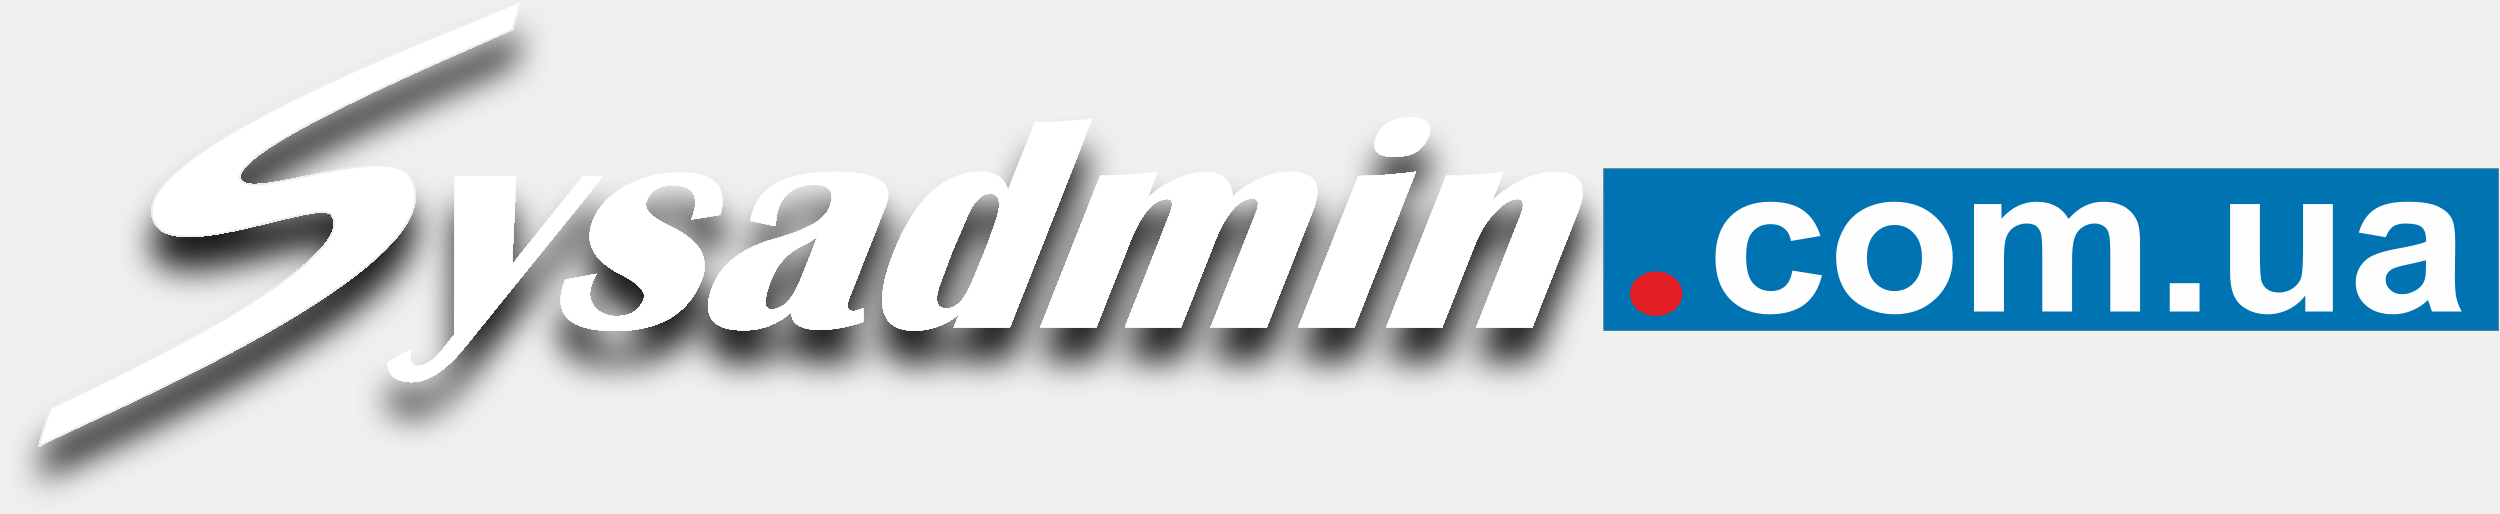
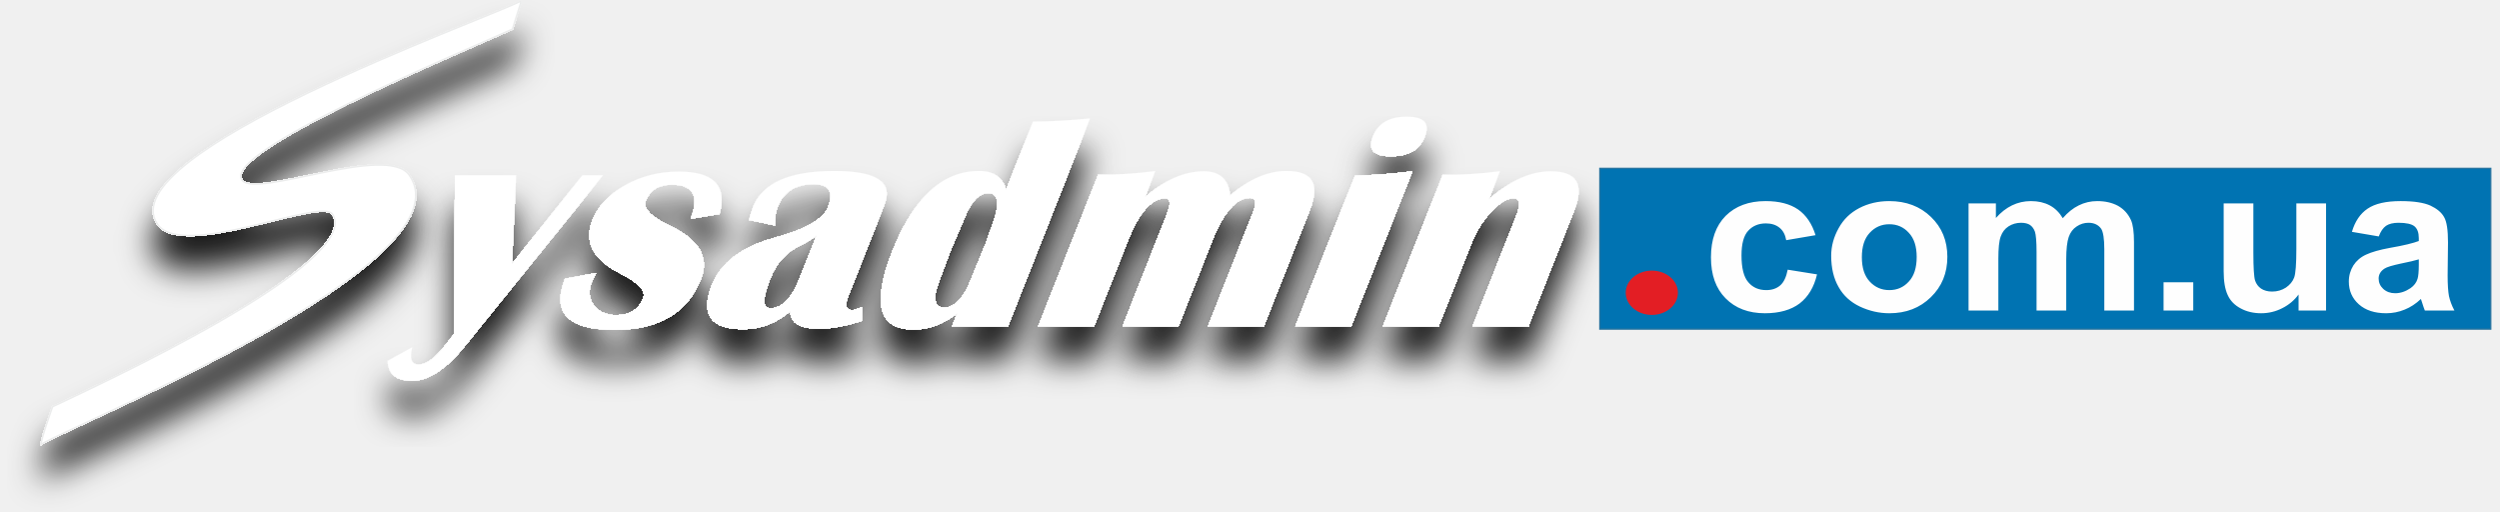
- <svg xmlns="http://www.w3.org/2000/svg" width="302" height="62" viewBox="0 0 302 62" fill="none">
+ <svg xmlns="http://www.w3.org/2000/svg" width="303" height="62" viewBox="0 0 303 62" fill="none">
  <g filter="url(#filter0_d_430_27)">
-     <path fill-rule="evenodd" clip-rule="evenodd" d="M62.896 0.369V0.167C58.161 2.542 13.172 18.624 18.848 27.127C21.835 31.599 38.774 23.829 40.118 25.977C43.792 31.902 11.559 46.734 6.167 49.298C6.167 49.298 4.778 53.139 4.778 53.834C8.841 51.345 56.862 31.889 49.379 21.214C46.705 17.386 30.753 24.107 29.11 21.833C26.63 18.435 54.905 6.66 61.895 3.527L62.896 0.369Z" fill="white" />
-     <path fill-rule="evenodd" clip-rule="evenodd" d="M62.896 0.369V0.167C58.161 2.542 13.172 18.624 18.848 27.127C21.835 31.599 38.774 23.829 40.118 25.977C43.792 31.902 11.559 46.734 6.167 49.298C6.167 49.298 4.778 53.139 4.778 53.834C8.841 51.345 56.862 31.889 49.379 21.214C46.705 17.386 30.753 24.107 29.11 21.833C26.63 18.435 54.905 6.66 61.895 3.527L62.896 0.369Z" stroke="#EBECEC" stroke-width="0.161" stroke-miterlimit="22.926" />
+     <path fill-rule="evenodd" clip-rule="evenodd" d="M63.118 0.369V0.167C58.383 2.542 13.394 18.624 19.07 27.127C22.058 31.599 38.996 23.829 40.34 25.977C44.014 31.902 11.781 46.734 6.389 49.298C6.389 49.298 5 53.139 5 53.834C9.063 51.345 57.084 31.889 49.601 21.214C46.927 17.386 30.975 24.107 29.332 21.833C26.852 18.435 55.127 6.66 62.118 3.527L63.118 0.369Z" fill="white" />
+     <path fill-rule="evenodd" clip-rule="evenodd" d="M63.118 0.369V0.167C58.383 2.542 13.394 18.624 19.07 27.127C22.058 31.599 38.996 23.829 40.34 25.977C44.014 31.902 11.781 46.734 6.389 49.298C6.389 49.298 5 53.139 5 53.834C9.063 51.345 57.084 31.889 49.601 21.214C46.927 17.386 30.975 24.107 29.332 21.833C26.852 18.435 55.127 6.66 62.118 3.527L63.118 0.369Z" stroke="#EBECEC" stroke-width="0.161" stroke-miterlimit="22.926" />
  </g>
  <g filter="url(#filter1_d_430_27)">
-     <path d="M72.889 21.24L56.175 41.895C53.875 44.738 51.739 46.153 49.752 46.153C47.825 46.153 46.839 45.344 46.78 43.74L49.767 42.085C49.394 43.475 49.648 44.182 50.514 44.182C51.485 44.182 52.59 43.374 53.845 41.757L54.86 40.443L54.935 21.24H62.359L61.851 32.004L70.394 21.24H72.889ZM87.019 25.939L83.524 26.508C84.614 23.766 83.852 22.389 81.239 22.389C79.64 22.389 78.595 23.034 78.087 24.322C77.713 25.27 78.684 26.28 80.999 27.367C84.54 29.06 85.794 31.195 84.778 33.785C83.135 37.916 79.655 39.975 74.308 39.975C68.662 39.975 66.645 37.916 68.288 33.785L72.037 33.09C71.828 33.494 71.664 33.873 71.515 34.227C71.097 35.288 71.186 36.223 71.784 37.006C72.381 37.802 73.292 38.194 74.517 38.194C76.145 38.194 77.236 37.524 77.773 36.16C78.132 35.25 77.206 34.252 75.01 33.141C71.709 31.473 70.574 29.338 71.604 26.71C72.291 24.979 73.606 23.564 75.578 22.453C77.519 21.353 79.7 20.797 82.075 20.797C86.317 20.797 87.96 22.516 87.019 25.939ZM104.256 38.889C102.359 39.52 100.626 39.836 99.058 39.836C96.743 39.836 95.593 39.116 95.608 37.701C93.905 39.167 92.008 39.899 89.887 39.899C85.958 39.899 84.689 38.118 86.108 34.53C87.183 31.814 89.737 29.894 93.77 28.807C97.475 27.784 99.611 26.558 100.178 25.131C100.91 23.261 100.342 22.326 98.43 22.326C96.25 22.326 94.786 23.236 94.069 25.042C93.845 25.611 93.725 26.369 93.711 27.304L90.604 26.672C90.738 26.104 90.903 25.573 91.097 25.068C92.247 22.175 95.518 20.722 100.925 20.722C106.063 20.722 108.095 22.073 107.019 24.777L102.628 35.882C102.18 37.032 102.329 37.6 103.091 37.6C103.315 37.6 103.718 37.474 104.271 37.209L104.256 38.889ZM98.789 28.542C98.177 29.009 97.534 29.401 96.862 29.717C95.144 30.513 93.92 31.852 93.173 33.747C92.217 36.172 92.217 37.373 93.173 37.373C94.592 37.373 95.772 36.185 96.713 33.785L98.789 28.542ZM131.933 14.354L121.986 39.533H115.234L115.862 37.954C114.189 39.28 112.411 39.937 110.514 39.937C106.332 39.937 105.481 36.779 107.975 30.475C110.544 23.968 114.039 20.722 118.49 20.722C120.238 20.722 121.328 21.48 121.762 23.008L125.033 14.733C127.064 14.733 129.364 14.607 131.933 14.354ZM119.611 23.4C118.475 23.4 117.505 24.423 116.698 26.47L115.04 30.349L113.711 33.886C112.815 36.135 113.009 37.272 114.293 37.272C115.548 37.272 116.608 36.16 117.475 33.949L119.312 29.489L120.387 26.432C121 24.411 120.731 23.4 119.611 23.4ZM153.009 39.533H146.258L151.695 25.8C152.173 24.6 152.053 23.994 151.321 23.994C149.648 23.994 148.125 25.725 146.751 29.174L142.658 39.533H135.907L141.224 26.091C141.777 24.714 141.717 24.032 141.075 24.032C139.402 24.032 137.878 25.75 136.519 29.199L132.426 39.533H125.675L132.934 21.189C135.205 21.189 137.52 21.038 139.85 20.734L138.61 23.893C141.03 21.796 143.405 20.76 145.735 20.76C147.677 20.76 148.752 21.745 148.916 23.703C151.217 21.72 153.502 20.722 155.772 20.722C158.894 20.722 159.835 22.263 158.625 25.346L153.009 39.533ZM170.335 14.14C172.442 14.14 173.173 14.936 172.546 16.54C171.904 18.145 170.545 18.94 168.439 18.94C166.347 18.94 165.615 18.145 166.243 16.54C166.885 14.936 168.244 14.14 170.335 14.14ZM156.848 39.533L164.077 21.265C166.183 21.265 168.498 21.088 171.023 20.76L163.599 39.533H156.848ZM185.093 39.533H178.342L183.659 26.104C184.197 24.727 184.077 24.032 183.3 24.032C182.494 24.032 181.598 24.575 180.567 25.661C179.551 26.748 178.76 28.037 178.177 29.515L174.204 39.533H167.468L174.712 21.202C177.027 21.202 179.342 21.063 181.642 20.747L180.283 24.183C182.867 21.897 185.377 20.76 187.796 20.76C190.948 20.76 191.904 22.326 190.664 25.447L185.093 39.533Z" fill="white" />
+     <path d="M73.111 21.24L56.397 41.895C54.097 44.738 51.961 46.153 49.974 46.153C48.047 46.153 47.062 45.344 47.002 43.74L49.989 42.085C49.616 43.475 49.87 44.182 50.736 44.182C51.707 44.182 52.812 43.374 54.067 41.757L55.083 40.443L55.157 21.24H62.581L62.073 32.004L70.617 21.24H73.111ZM87.241 25.939L83.746 26.508C84.836 23.766 84.075 22.389 81.461 22.389C79.862 22.389 78.817 23.034 78.309 24.322C77.936 25.27 78.906 26.28 81.222 27.367C84.762 29.06 86.016 31.195 85.001 33.785C83.358 37.916 79.877 39.975 74.53 39.975C68.884 39.975 66.868 37.916 68.511 33.785L72.26 33.09C72.051 33.494 71.886 33.873 71.737 34.227C71.319 35.288 71.408 36.223 72.006 37.006C72.603 37.802 73.514 38.194 74.739 38.194C76.367 38.194 77.458 37.524 77.995 36.16C78.354 35.25 77.428 34.252 75.232 33.141C71.931 31.473 70.796 29.338 71.826 26.71C72.514 24.979 73.828 23.564 75.8 22.453C77.741 21.353 79.922 20.797 82.297 20.797C86.539 20.797 88.182 22.516 87.241 25.939ZM104.478 38.889C102.581 39.52 100.848 39.836 99.28 39.836C96.965 39.836 95.815 39.116 95.83 37.701C94.127 39.167 92.23 39.899 90.109 39.899C86.181 39.899 84.911 38.118 86.33 34.53C87.405 31.814 89.96 29.894 93.993 28.807C97.697 27.784 99.833 26.558 100.4 25.131C101.132 23.261 100.565 22.326 98.653 22.326C96.472 22.326 95.008 23.236 94.291 25.042C94.067 25.611 93.948 26.369 93.933 27.304L90.826 26.672C90.96 26.104 91.125 25.573 91.319 25.068C92.469 22.175 95.74 20.722 101.147 20.722C106.285 20.722 108.317 22.073 107.241 24.777L102.85 35.882C102.402 37.032 102.551 37.6 103.313 37.6C103.537 37.6 103.94 37.474 104.493 37.209L104.478 38.889ZM99.011 28.542C98.399 29.009 97.757 29.401 97.084 29.717C95.367 30.513 94.142 31.852 93.395 33.747C92.439 36.172 92.439 37.373 93.395 37.373C94.814 37.373 95.994 36.185 96.935 33.785L99.011 28.542ZM132.156 14.354L122.208 39.533H115.456L116.084 37.954C114.411 39.28 112.633 39.937 110.736 39.937C106.554 39.937 105.703 36.779 108.197 30.475C110.766 23.968 114.261 20.722 118.713 20.722C120.46 20.722 121.551 21.48 121.984 23.008L125.255 14.733C127.286 14.733 129.586 14.607 132.156 14.354ZM119.833 23.4C118.698 23.4 117.727 24.423 116.92 26.47L115.262 30.349L113.933 33.886C113.037 36.135 113.231 37.272 114.515 37.272C115.77 37.272 116.831 36.16 117.697 33.949L119.534 29.489L120.61 26.432C121.222 24.411 120.953 23.4 119.833 23.4ZM153.231 39.533H146.48L151.917 25.8C152.395 24.6 152.275 23.994 151.543 23.994C149.87 23.994 148.347 25.725 146.973 29.174L142.88 39.533H136.129L141.446 26.091C141.999 24.714 141.939 24.032 141.297 24.032C139.624 24.032 138.1 25.75 136.741 29.199L132.648 39.533H125.897L133.156 21.189C135.427 21.189 137.742 21.038 140.072 20.734L138.832 23.893C141.252 21.796 143.627 20.76 145.957 20.76C147.899 20.76 148.974 21.745 149.139 23.703C151.439 21.72 153.724 20.722 155.994 20.722C159.116 20.722 160.057 22.263 158.847 25.346L153.231 39.533ZM170.558 14.14C172.664 14.14 173.396 14.936 172.768 16.54C172.126 18.145 170.767 18.94 168.661 18.94C166.57 18.94 165.838 18.145 166.465 16.54C167.107 14.936 168.467 14.14 170.558 14.14ZM157.07 39.533L164.299 21.265C166.405 21.265 168.72 21.088 171.245 20.76L163.821 39.533H157.07ZM185.315 39.533H178.564L183.881 26.104C184.419 24.727 184.299 24.032 183.523 24.032C182.716 24.032 181.82 24.575 180.789 25.661C179.774 26.748 178.982 28.037 178.399 29.515L174.426 39.533H167.69L174.934 21.202C177.249 21.202 179.564 21.063 181.865 20.747L180.505 24.183C183.089 21.897 185.599 20.76 188.019 20.76C191.17 20.76 192.126 22.326 190.886 25.447L185.315 39.533Z" fill="white" />
  </g>
-   <path fill-rule="evenodd" clip-rule="evenodd" d="M193.756 20.406H301.778V39.887H193.756V20.406Z" fill="#0073B2" stroke="#2774A0" stroke-width="0.161" stroke-miterlimit="22.926" />
-   <path d="M219.91 28.503L216.355 29.11C216.236 28.44 215.967 27.935 215.534 27.594C215.115 27.253 214.563 27.076 213.891 27.076C212.994 27.076 212.277 27.379 211.74 27.973C211.202 28.554 210.933 29.552 210.933 30.942C210.933 32.483 211.202 33.569 211.755 34.201C212.292 34.845 213.024 35.161 213.935 35.161C214.623 35.161 215.175 34.972 215.608 34.605C216.056 34.226 216.355 33.595 216.534 32.685L220.089 33.254C219.731 34.807 219.014 35.982 217.983 36.778C216.938 37.562 215.534 37.966 213.771 37.966C211.785 37.966 210.186 37.359 209.006 36.159C207.811 34.959 207.229 33.304 207.229 31.182C207.229 29.034 207.826 27.366 209.006 26.166C210.201 24.979 211.814 24.372 213.846 24.372C215.504 24.372 216.818 24.713 217.804 25.395C218.775 26.078 219.477 27.113 219.91 28.503ZM221.807 30.992C221.807 29.842 222.106 28.743 222.703 27.669C223.286 26.596 224.122 25.787 225.213 25.218C226.288 24.663 227.498 24.372 228.842 24.372C230.903 24.372 232.591 25.016 233.906 26.292C235.235 27.568 235.892 29.186 235.892 31.131C235.892 33.102 235.22 34.732 233.891 36.02C232.561 37.322 230.889 37.966 228.857 37.966C227.617 37.966 226.422 37.688 225.287 37.157C224.152 36.614 223.286 35.831 222.703 34.782C222.106 33.746 221.807 32.483 221.807 30.992ZM225.526 31.169C225.526 32.458 225.84 33.443 226.482 34.125C227.124 34.82 227.916 35.161 228.857 35.161C229.798 35.161 230.59 34.82 231.217 34.125C231.859 33.443 232.173 32.445 232.173 31.144C232.173 29.868 231.859 28.895 231.217 28.213C230.59 27.518 229.798 27.177 228.857 27.177C227.916 27.177 227.124 27.518 226.482 28.213C225.84 28.895 225.526 29.88 225.526 31.169ZM238.461 24.65H241.777V26.419C242.972 25.067 244.391 24.372 246.034 24.372C246.901 24.372 247.662 24.549 248.305 24.89C248.947 25.231 249.47 25.749 249.888 26.444C250.485 25.749 251.128 25.231 251.83 24.89C252.517 24.549 253.264 24.372 254.055 24.372C255.056 24.372 255.892 24.574 256.594 24.953C257.282 25.345 257.804 25.913 258.148 26.659C258.402 27.215 258.521 28.112 258.521 29.35V37.637H254.922V30.221C254.922 28.933 254.787 28.112 254.548 27.733C254.205 27.253 253.697 27 252.995 27C252.487 27 252.009 27.151 251.576 27.442C251.128 27.733 250.799 28.162 250.605 28.731C250.411 29.299 250.306 30.196 250.306 31.409V37.637H246.706V30.537C246.706 29.274 246.632 28.453 246.512 28.086C246.378 27.72 246.184 27.455 245.915 27.265C245.646 27.088 245.272 27 244.824 27C244.257 27 243.764 27.151 243.316 27.429C242.868 27.72 242.554 28.124 242.36 28.668C242.166 29.198 242.076 30.095 242.076 31.333V37.637H238.461V24.65ZM262.106 37.637V34.214H265.706V37.637H262.106ZM278.477 37.637V35.692C277.969 36.387 277.312 36.942 276.505 37.347C275.698 37.764 274.832 37.966 273.936 37.966C273.025 37.966 272.188 37.776 271.471 37.385C270.739 37.006 270.202 36.462 269.888 35.767C269.559 35.073 269.395 34.112 269.395 32.887V24.65H272.995V30.626C272.995 32.458 273.07 33.582 273.204 33.999C273.338 34.403 273.577 34.732 273.921 34.972C274.279 35.212 274.728 35.338 275.265 35.338C275.893 35.338 276.445 35.174 276.938 34.858C277.416 34.529 277.76 34.125 277.939 33.645C278.118 33.178 278.208 32.003 278.208 30.146V24.65H281.807V37.637H278.477ZM288.2 28.655L284.944 28.099C285.318 26.836 285.945 25.901 286.841 25.294C287.752 24.675 289.082 24.372 290.859 24.372C292.472 24.372 293.667 24.562 294.459 24.915C295.236 25.282 295.803 25.736 296.117 26.305C296.445 26.861 296.595 27.884 296.595 29.375L296.55 33.38C296.55 34.517 296.61 35.351 296.714 35.894C296.834 36.437 297.043 37.018 297.371 37.637H293.787C293.697 37.41 293.578 37.081 293.443 36.639C293.383 36.437 293.339 36.298 293.309 36.235C292.696 36.816 292.039 37.246 291.337 37.524C290.635 37.814 289.888 37.966 289.097 37.966C287.693 37.966 286.587 37.599 285.781 36.879C284.974 36.159 284.571 35.237 284.571 34.125C284.571 33.392 284.765 32.748 285.123 32.167C285.497 31.599 286.005 31.156 286.677 30.853C287.334 30.55 288.29 30.272 289.545 30.044C291.232 29.754 292.398 29.463 293.055 29.211V28.857C293.055 28.187 292.876 27.72 292.532 27.429C292.188 27.151 291.546 27 290.59 27C289.948 27 289.44 27.126 289.082 27.366C288.723 27.619 288.424 28.048 288.2 28.655ZM293.055 31.434C292.592 31.573 291.86 31.75 290.844 31.952C289.858 32.167 289.186 32.356 288.887 32.559C288.409 32.874 288.185 33.279 288.185 33.759C288.185 34.252 288.365 34.656 288.738 35.01C289.126 35.363 289.604 35.54 290.187 35.54C290.829 35.54 291.457 35.325 292.054 34.921C292.487 34.618 292.771 34.239 292.905 33.784C292.995 33.493 293.055 32.938 293.055 32.116V31.434Z" fill="#FEFEFE" />
-   <path fill-rule="evenodd" clip-rule="evenodd" d="M200.059 32.799C201.807 32.799 203.226 33.999 203.226 35.477C203.226 36.968 201.807 38.168 200.059 38.168C198.312 38.168 196.893 36.968 196.893 35.477C196.893 33.999 198.312 32.799 200.059 32.799Z" fill="#E31E24" />
+   <path fill-rule="evenodd" clip-rule="evenodd" d="M193.978 20.406H302V39.887H193.978V20.406Z" fill="#0073B2" stroke="#2774A0" stroke-width="0.161" stroke-miterlimit="22.926" />
+   <path d="M220.132 28.503L216.577 29.11C216.458 28.44 216.189 27.935 215.756 27.594C215.338 27.253 214.785 27.076 214.113 27.076C213.217 27.076 212.5 27.379 211.962 27.973C211.424 28.554 211.155 29.552 211.155 30.942C211.155 32.483 211.424 33.569 211.977 34.201C212.515 34.845 213.246 35.161 214.158 35.161C214.845 35.161 215.397 34.972 215.831 34.605C216.279 34.226 216.577 33.595 216.757 32.685L220.311 33.254C219.953 34.807 219.236 35.982 218.205 36.778C217.16 37.562 215.756 37.966 213.993 37.966C212.007 37.966 210.409 37.359 209.229 36.159C208.034 34.959 207.451 33.304 207.451 31.182C207.451 29.034 208.049 27.366 209.229 26.166C210.423 24.979 212.037 24.372 214.068 24.372C215.726 24.372 217.04 24.713 218.026 25.395C218.997 26.078 219.699 27.113 220.132 28.503ZM222.029 30.992C222.029 29.842 222.328 28.743 222.925 27.669C223.508 26.596 224.344 25.787 225.435 25.218C226.51 24.663 227.72 24.372 229.064 24.372C231.126 24.372 232.813 25.016 234.128 26.292C235.457 27.568 236.114 29.186 236.114 31.131C236.114 33.102 235.442 34.732 234.113 36.02C232.784 37.322 231.111 37.966 229.079 37.966C227.84 37.966 226.645 37.688 225.509 37.157C224.374 36.614 223.508 35.831 222.925 34.782C222.328 33.746 222.029 32.483 222.029 30.992ZM225.748 31.169C225.748 32.458 226.062 33.443 226.704 34.125C227.347 34.82 228.138 35.161 229.079 35.161C230.02 35.161 230.812 34.82 231.439 34.125C232.082 33.443 232.395 32.445 232.395 31.144C232.395 29.868 232.082 28.895 231.439 28.213C230.812 27.518 230.02 27.177 229.079 27.177C228.138 27.177 227.347 27.518 226.704 28.213C226.062 28.895 225.748 29.88 225.748 31.169ZM238.684 24.65H241.999V26.419C243.194 25.067 244.613 24.372 246.256 24.372C247.123 24.372 247.885 24.549 248.527 24.89C249.169 25.231 249.692 25.749 250.11 26.444C250.708 25.749 251.35 25.231 252.052 24.89C252.739 24.549 253.486 24.372 254.277 24.372C255.278 24.372 256.115 24.574 256.817 24.953C257.504 25.345 258.027 25.913 258.37 26.659C258.624 27.215 258.743 28.112 258.743 29.35V37.637H255.144V30.221C255.144 28.933 255.009 28.112 254.77 27.733C254.427 27.253 253.919 27 253.217 27C252.709 27 252.231 27.151 251.798 27.442C251.35 27.733 251.021 28.162 250.827 28.731C250.633 29.299 250.528 30.196 250.528 31.409V37.637H246.929V30.537C246.929 29.274 246.854 28.453 246.734 28.086C246.6 27.72 246.406 27.455 246.137 27.265C245.868 27.088 245.495 27 245.047 27C244.479 27 243.986 27.151 243.538 27.429C243.09 27.72 242.776 28.124 242.582 28.668C242.388 29.198 242.298 30.095 242.298 31.333V37.637H238.684V24.65ZM262.328 37.637V34.214H265.928V37.637H262.328ZM278.699 37.637V35.692C278.191 36.387 277.534 36.942 276.727 37.347C275.921 37.764 275.054 37.966 274.158 37.966C273.247 37.966 272.41 37.776 271.694 37.385C270.962 37.006 270.424 36.462 270.11 35.767C269.782 35.073 269.617 34.112 269.617 32.887V24.65H273.217V30.626C273.217 32.458 273.292 33.582 273.426 33.999C273.561 34.403 273.8 34.732 274.143 34.972C274.502 35.212 274.95 35.338 275.487 35.338C276.115 35.338 276.667 35.174 277.16 34.858C277.638 34.529 277.982 34.125 278.161 33.645C278.34 33.178 278.43 32.003 278.43 30.146V24.65H282.03V37.637H278.699ZM288.423 28.655L285.166 28.099C285.54 26.836 286.167 25.901 287.063 25.294C287.974 24.675 289.304 24.372 291.081 24.372C292.694 24.372 293.889 24.562 294.681 24.915C295.458 25.282 296.025 25.736 296.339 26.305C296.668 26.861 296.817 27.884 296.817 29.375L296.772 33.38C296.772 34.517 296.832 35.351 296.936 35.894C297.056 36.437 297.265 37.018 297.594 37.637H294.009C293.919 37.41 293.8 37.081 293.665 36.639C293.606 36.437 293.561 36.298 293.531 36.235C292.918 36.816 292.261 37.246 291.559 37.524C290.857 37.814 290.11 37.966 289.319 37.966C287.915 37.966 286.809 37.599 286.003 36.879C285.196 36.159 284.793 35.237 284.793 34.125C284.793 33.392 284.987 32.748 285.346 32.167C285.719 31.599 286.227 31.156 286.899 30.853C287.556 30.55 288.512 30.272 289.767 30.044C291.455 29.754 292.62 29.463 293.277 29.211V28.857C293.277 28.187 293.098 27.72 292.754 27.429C292.411 27.151 291.768 27 290.812 27C290.17 27 289.662 27.126 289.304 27.366C288.945 27.619 288.647 28.048 288.423 28.655ZM293.277 31.434C292.814 31.573 292.082 31.75 291.066 31.952C290.081 32.167 289.408 32.356 289.11 32.559C288.632 32.874 288.408 33.279 288.408 33.759C288.408 34.252 288.587 34.656 288.96 35.01C289.349 35.363 289.827 35.54 290.409 35.54C291.051 35.54 291.679 35.325 292.276 34.921C292.709 34.618 292.993 34.239 293.128 33.784C293.217 33.493 293.277 32.938 293.277 32.116V31.434Z" fill="#FEFEFE" />
+   <path fill-rule="evenodd" clip-rule="evenodd" d="M200.282 32.799C202.029 32.799 203.448 33.999 203.448 35.477C203.448 36.968 202.029 38.168 200.282 38.168C198.534 38.168 197.115 36.968 197.115 35.477C197.115 33.999 198.534 32.799 200.282 32.799Z" fill="#E31E24" />
  <defs>
-     <filter id="filter0_d_430_27" x="0.697" y="0.036" width="66.279" height="61.941" filterUnits="userSpaceOnUse" color-interpolation-filters="sRGB">
+     <filter id="filter0_d_430_27" x="0.92" y="0.036" width="66.279" height="61.941" filterUnits="userSpaceOnUse" color-interpolation-filters="sRGB">
      <feFlood flood-opacity="0" result="BackgroundImageFix" />
      <feColorMatrix in="SourceAlpha" type="matrix" values="0 0 0 0 0 0 0 0 0 0 0 0 0 0 0 0 0 0 127 0" result="hardAlpha" />
      <feOffset dy="4" />
      <feGaussianBlur stdDeviation="2" />
      <feComposite in2="hardAlpha" operator="out" />
      <feColorMatrix type="matrix" values="0 0 0 0 0 0 0 0 0 0 0 0 0 0 0 0 0 0 0.89 0" />
      <feBlend mode="normal" in2="BackgroundImageFix" result="effect1_dropShadow_430_27" />
      <feBlend mode="normal" in="SourceGraphic" in2="effect1_dropShadow_430_27" result="shape" />
    </filter>
-     <filter id="filter1_d_430_27" x="42.78" y="14.14" width="152.41" height="40.013" filterUnits="userSpaceOnUse" color-interpolation-filters="sRGB">
+     <filter id="filter1_d_430_27" x="43.002" y="14.14" width="152.41" height="40.013" filterUnits="userSpaceOnUse" color-interpolation-filters="sRGB">
      <feFlood flood-opacity="0" result="BackgroundImageFix" />
      <feColorMatrix in="SourceAlpha" type="matrix" values="0 0 0 0 0 0 0 0 0 0 0 0 0 0 0 0 0 0 127 0" result="hardAlpha" />
      <feOffset dy="4" />
      <feGaussianBlur stdDeviation="2" />
      <feComposite in2="hardAlpha" operator="out" />
      <feColorMatrix type="matrix" values="0 0 0 0 0 0 0 0 0 0 0 0 0 0 0 0 0 0 0.89 0" />
      <feBlend mode="normal" in2="BackgroundImageFix" result="effect1_dropShadow_430_27" />
      <feBlend mode="normal" in="SourceGraphic" in2="effect1_dropShadow_430_27" result="shape" />
    </filter>
  </defs>
</svg>
